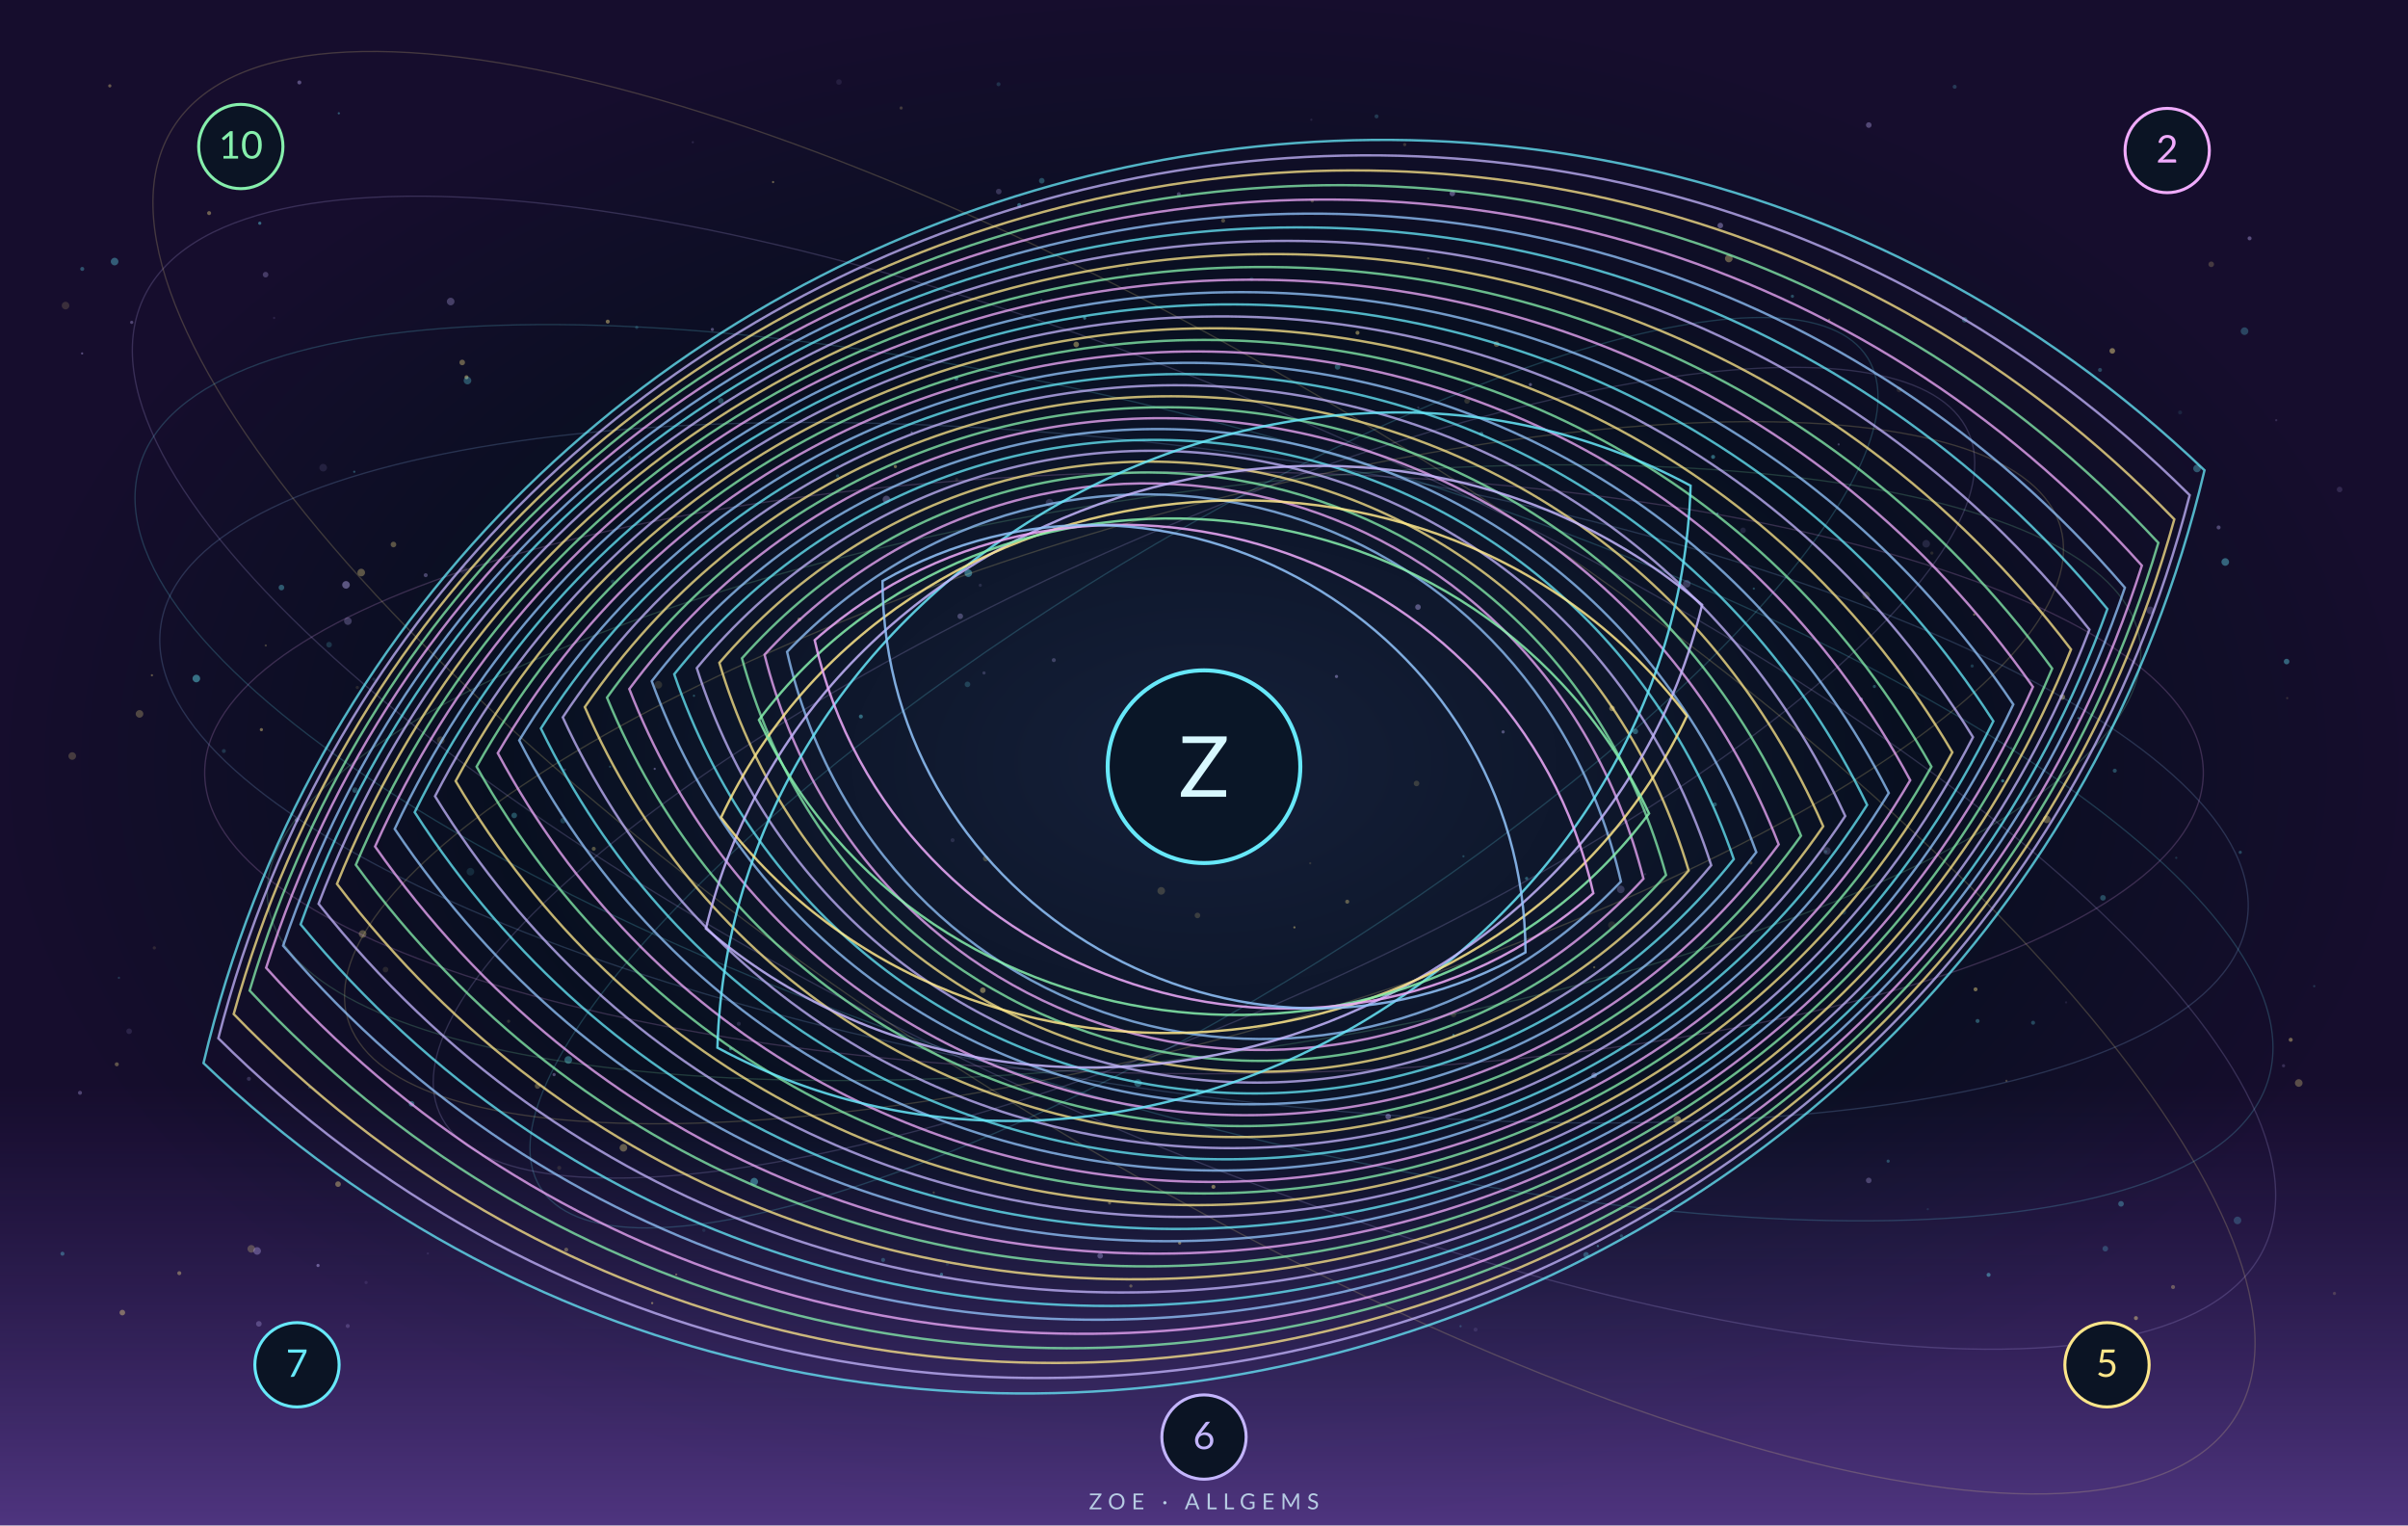
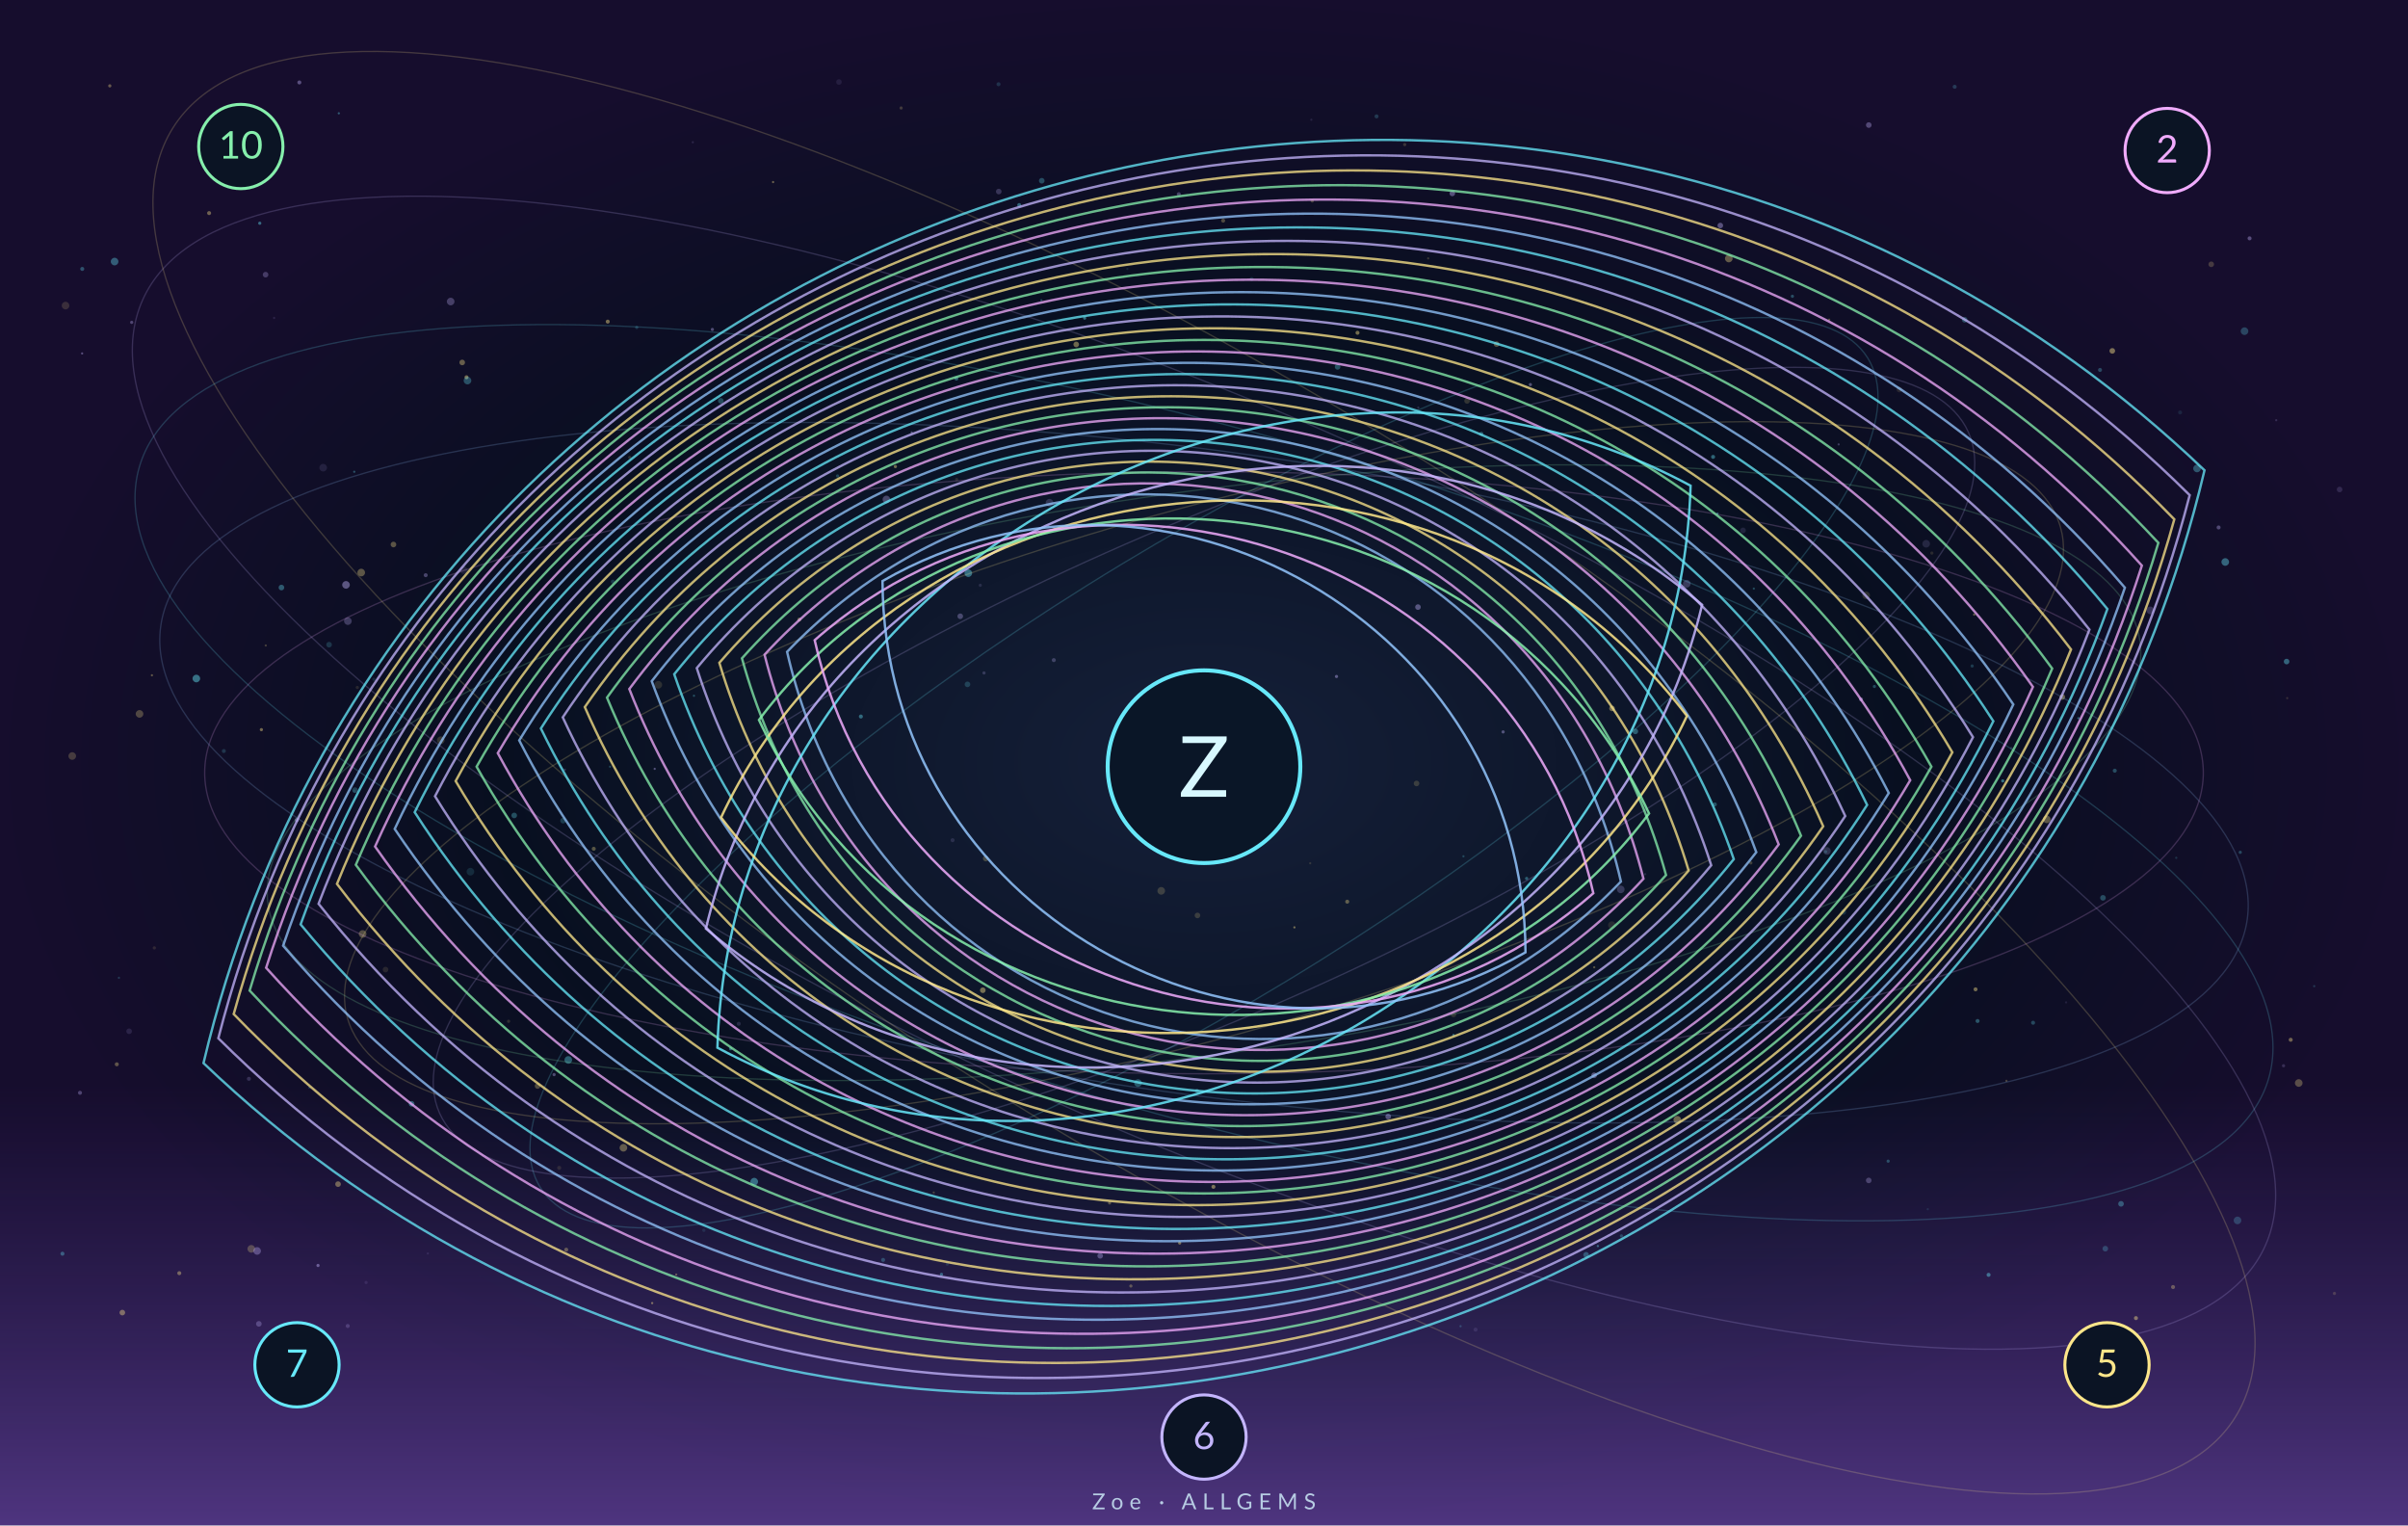
- <svg xmlns="http://www.w3.org/2000/svg" width="1200" height="760" viewBox="0 0 1200 760" role="img" aria-label="ZOE allgems orbital eye emblem">
+ <svg xmlns="http://www.w3.org/2000/svg" width="1200" height="760" viewBox="0 0 1200 760" role="img" aria-label="Zoe allgems orbital eye emblem">
  <defs>
    <radialGradient id="night">
      <stop stop-color="#152039" />
      <stop offset=".58" stop-color="#080f20" />
      <stop offset="1" stop-color="#160d2d" />
    </radialGradient>
    <linearGradient id="floor" x1="0" y1="0" x2="0" y2="1">
      <stop stop-color="#6948b8" stop-opacity="0" />
      <stop offset="1" stop-color="#9365e3" stop-opacity=".45" />
    </linearGradient>
  </defs>
  <rect width="1200" height="760" fill="url(#night)" />
  <rect y="540" width="1200" height="220" fill="url(#floor)" />
  <circle cx="1071.60" cy="304.12" r="1.9" fill="#c4b5fd" opacity="0.217" />
  <circle cx="711.72" cy="128.73" r="0.55" fill="#fde68a" opacity="0.183" />
  <circle cx="788.47" cy="627.58" r="0.55" fill="#67e8f9" opacity="0.137" />
  <circle cx="132.44" cy="321.60" r="0.55" fill="#fde68a" opacity="0.228" />
  <circle cx="563.56" cy="640.75" r="0.8" fill="#fde68a" opacity="0.290" />
  <circle cx="163.99" cy="321.21" r="1.4" fill="#67e8f9" opacity="0.178" />
  <circle cx="1056.99" cy="599.80" r="1.4" fill="#67e8f9" opacity="0.322" />
  <circle cx="790.42" cy="625.20" r="1.4" fill="#67e8f9" opacity="0.297" />
  <circle cx="168.85" cy="56.45" r="0.55" fill="#67e8f9" opacity="0.349" />
  <circle cx="234.43" cy="434.31" r="1.9" fill="#67e8f9" opacity="0.130" />
  <circle cx="729.29" cy="426.65" r="0.55" fill="#67e8f9" opacity="0.232" />
  <circle cx="552.94" cy="599.35" r="0.8" fill="#fde68a" opacity="0.305" />
  <circle cx="931.28" cy="62.31" r="1.4" fill="#c4b5fd" opacity="0.351" />
  <circle cx="57.11" cy="130.32" r="1.9" fill="#67e8f9" opacity="0.362" />
  <circle cx="1019.98" cy="408.24" r="1.9" fill="#fde68a" opacity="0.338" />
  <circle cx="523.01" cy="250.49" r="1.9" fill="#c4b5fd" opacity="0.199" />
  <circle cx="476.61" cy="188.64" r="1.0" fill="#67e8f9" opacity="0.337" />
  <circle cx="760.78" cy="437.67" r="0.8" fill="#67e8f9" opacity="0.337" />
  <circle cx="449.06" cy="53.81" r="0.8" fill="#fde68a" opacity="0.206" />
  <circle cx="328.07" cy="341.20" r="1.9" fill="#fde68a" opacity="0.143" />
  <circle cx="398.32" cy="308.72" r="1.0" fill="#fde68a" opacity="0.354" />
  <circle cx="111.54" cy="374.20" r="1.0" fill="#67e8f9" opacity="0.183" />
  <circle cx="136.60" cy="158.41" r="0.55" fill="#c4b5fd" opacity="0.135" />
  <circle cx="336.99" cy="635.04" r="0.55" fill="#fde68a" opacity="0.322" />
  <circle cx="959.89" cy="270.93" r="1.9" fill="#c4b5fd" opacity="0.147" />
  <circle cx="40.99" cy="133.99" r="1.0" fill="#67e8f9" opacity="0.312" />
  <circle cx="671.38" cy="449.26" r="1.0" fill="#fde68a" opacity="0.340" />
  <circle cx="653.95" cy="100.12" r="0.8" fill="#fde68a" opacity="0.249" />
  <circle cx="1082.91" cy="641.26" r="1.0" fill="#fde68a" opacity="0.313" />
  <circle cx="168.46" cy="589.98" r="1.4" fill="#fde68a" opacity="0.389" />
  <circle cx="54.72" cy="42.78" r="0.8" fill="#fde68a" opacity="0.349" />
  <circle cx="125.22" cy="622.23" r="1.9" fill="#fde68a" opacity="0.252" />
  <circle cx="230.34" cy="180.59" r="1.4" fill="#fde68a" opacity="0.365" />
  <circle cx="276.13" cy="535.42" r="0.8" fill="#c4b5fd" opacity="0.353" />
  <circle cx="911.55" cy="159.29" r="0.55" fill="#fde68a" opacity="0.298" />
  <circle cx="60.97" cy="653.99" r="1.4" fill="#fde68a" opacity="0.402" />
  <circle cx="196.08" cy="271.30" r="1.4" fill="#fde68a" opacity="0.327" />
  <circle cx="182.43" cy="639.01" r="0.8" fill="#c4b5fd" opacity="0.106" />
  <circle cx="927.42" cy="348.45" r="1.0" fill="#c4b5fd" opacity="0.407" />
  <circle cx="507.91" cy="102.18" r="1.0" fill="#67e8f9" opacity="0.388" />
  <circle cx="596.53" cy="543.46" r="1.0" fill="#67e8f9" opacity="0.276" />
  <circle cx="519.15" cy="90.05" r="1.4" fill="#67e8f9" opacity="0.288" />
  <circle cx="983.80" cy="306.22" r="0.55" fill="#fde68a" opacity="0.377" />
  <circle cx="525.15" cy="328.90" r="1.0" fill="#c4b5fd" opacity="0.263" />
  <circle cx="310.68" cy="571.88" r="1.9" fill="#fde68a" opacity="0.349" />
  <circle cx="364.10" cy="522.52" r="0.8" fill="#67e8f9" opacity="0.376" />
  <circle cx="985.50" cy="508.70" r="1.0" fill="#67e8f9" opacity="0.321" />
  <circle cx="666.03" cy="337.06" r="0.8" fill="#c4b5fd" opacity="0.418" />
  <circle cx="472.06" cy="629.82" r="0.8" fill="#67e8f9" opacity="0.117" />
  <circle cx="1163.33" cy="644.44" r="0.8" fill="#fde68a" opacity="0.170" />
  <circle cx="31.12" cy="624.65" r="1.0" fill="#67e8f9" opacity="0.326" />
  <circle cx="931.26" cy="588.14" r="1.4" fill="#c4b5fd" opacity="0.296" />
  <circle cx="518.94" cy="149.61" r="0.55" fill="#67e8f9" opacity="0.262" />
  <circle cx="536.33" cy="171.61" r="1.4" fill="#fde68a" opacity="0.411" />
  <circle cx="1086.43" cy="205.51" r="1.0" fill="#67e8f9" opacity="0.104" />
  <circle cx="1052.64" cy="174.82" r="1.4" fill="#fde68a" opacity="0.450" />
  <circle cx="305.40" cy="289.81" r="1.0" fill="#67e8f9" opacity="0.180" />
  <circle cx="345.83" cy="346.66" r="0.55" fill="#67e8f9" opacity="0.291" />
  <circle cx="295.89" cy="422.91" r="1.0" fill="#fde68a" opacity="0.326" />
  <circle cx="727.86" cy="660.78" r="0.55" fill="#67e8f9" opacity="0.216" />
  <circle cx="482.55" cy="285.57" r="1.9" fill="#67e8f9" opacity="0.415" />
  <circle cx="814.97" cy="364.40" r="1.4" fill="#67e8f9" opacity="0.339" />
  <circle cx="441.74" cy="248.86" r="1.9" fill="#c4b5fd" opacity="0.332" />
  <circle cx="497.60" cy="41.96" r="1.0" fill="#67e8f9" opacity="0.166" />
  <circle cx="313.79" cy="227.90" r="0.8" fill="#fde68a" opacity="0.153" />
  <circle cx="872.52" cy="429.94" r="0.8" fill="#fde68a" opacity="0.221" />
  <circle cx="282.17" cy="622.65" r="1.0" fill="#fde68a" opacity="0.318" />
  <circle cx="129.45" cy="111.22" r="0.8" fill="#67e8f9" opacity="0.413" />
  <circle cx="808.03" cy="615.78" r="0.8" fill="#67e8f9" opacity="0.228" />
  <circle cx="1027.74" cy="347.28" r="1.4" fill="#fde68a" opacity="0.376" />
  <circle cx="232.47" cy="187.97" r="1.0" fill="#fde68a" opacity="0.437" />
  <circle cx="893.22" cy="147.62" r="0.8" fill="#67e8f9" opacity="0.290" />
  <circle cx="578.69" cy="443.86" r="1.9" fill="#fde68a" opacity="0.189" />
  <circle cx="629.35" cy="384.23" r="1.0" fill="#67e8f9" opacity="0.283" />
  <circle cx="700.02" cy="72.05" r="0.8" fill="#fde68a" opacity="0.179" />
  <circle cx="1064.43" cy="656.74" r="1.0" fill="#fde68a" opacity="0.431" />
  <circle cx="962.71" cy="275.57" r="0.8" fill="#fde68a" opacity="0.127" />
  <circle cx="857.30" cy="112.37" r="1.4" fill="#c4b5fd" opacity="0.399" />
  <circle cx="89.35" cy="634.35" r="1.0" fill="#fde68a" opacity="0.375" />
  <circle cx="653.49" cy="59.66" r="0.55" fill="#c4b5fd" opacity="0.122" />
  <circle cx="691.78" cy="556.32" r="1.4" fill="#c4b5fd" opacity="0.401" />
  <circle cx="417.38" cy="237.13" r="0.8" fill="#67e8f9" opacity="0.239" />
  <circle cx="946.54" cy="194.08" r="1.4" fill="#fde68a" opacity="0.115" />
  <circle cx="840.58" cy="290.86" r="1.9" fill="#c4b5fd" opacity="0.256" />
  <circle cx="735.33" cy="662.49" r="1.0" fill="#c4b5fd" opacity="0.124" />
  <circle cx="745.80" cy="171.45" r="1.4" fill="#fde68a" opacity="0.311" />
  <circle cx="724.33" cy="505.44" r="1.4" fill="#fde68a" opacity="0.148" />
  <circle cx="724.30" cy="515.69" r="0.55" fill="#67e8f9" opacity="0.429" />
  <circle cx="64.35" cy="513.82" r="1.4" fill="#c4b5fd" opacity="0.134" />
  <circle cx="232.97" cy="189.62" r="1.9" fill="#67e8f9" opacity="0.304" />
  <circle cx="36.00" cy="376.68" r="1.9" fill="#fde68a" opacity="0.212" />
  <circle cx="180.71" cy="465.34" r="1.9" fill="#fde68a" opacity="0.294" />
  <circle cx="604.69" cy="591.31" r="1.0" fill="#fde68a" opacity="0.448" />
  <circle cx="918.62" cy="454.39" r="1.4" fill="#67e8f9" opacity="0.146" />
  <circle cx="706.63" cy="302.48" r="1.4" fill="#c4b5fd" opacity="0.400" />
  <circle cx="556.25" cy="398.97" r="1.9" fill="#67e8f9" opacity="0.341" />
  <circle cx="610.04" cy="396.95" r="0.55" fill="#c4b5fd" opacity="0.114" />
  <circle cx="149.18" cy="41.08" r="1.0" fill="#c4b5fd" opacity="0.388" />
  <circle cx="1118.53" cy="165.00" r="1.9" fill="#67e8f9" opacity="0.256" />
  <circle cx="116.96" cy="87.06" r="0.8" fill="#c4b5fd" opacity="0.158" />
  <circle cx="853.70" cy="227.64" r="1.0" fill="#67e8f9" opacity="0.395" />
  <circle cx="835.87" cy="557.92" r="1.9" fill="#fde68a" opacity="0.401" />
  <circle cx="984.49" cy="492.93" r="1.0" fill="#fde68a" opacity="0.426" />
  <circle cx="794.41" cy="535.75" r="1.4" fill="#c4b5fd" opacity="0.418" />
  <circle cx="129.00" cy="659.60" r="1.4" fill="#c4b5fd" opacity="0.287" />
  <circle cx="1139.50" cy="329.62" r="1.4" fill="#67e8f9" opacity="0.389" />
  <circle cx="440.09" cy="627.74" r="1.0" fill="#67e8f9" opacity="0.252" />
  <circle cx="705.92" cy="390.35" r="1.4" fill="#fde68a" opacity="0.178" />
  <circle cx="929.98" cy="296.64" r="1.9" fill="#fde68a" opacity="0.151" />
  <circle cx="65.62" cy="160.61" r="0.8" fill="#c4b5fd" opacity="0.334" />
  <circle cx="446.20" cy="232.47" r="0.8" fill="#fde68a" opacity="0.420" />
  <circle cx="1137.97" cy="531.01" r="0.8" fill="#c4b5fd" opacity="0.192" />
  <circle cx="489.77" cy="493.38" r="1.4" fill="#fde68a" opacity="0.434" />
  <circle cx="497.72" cy="95.44" r="1.4" fill="#c4b5fd" opacity="0.233" />
  <circle cx="1141.55" cy="518.06" r="1.0" fill="#fde68a" opacity="0.392" />
  <circle cx="418.09" cy="40.86" r="1.4" fill="#c4b5fd" opacity="0.100" />
  <circle cx="587.87" cy="619.31" r="0.8" fill="#fde68a" opacity="0.421" />
  <circle cx="1101.94" cy="131.69" r="1.4" fill="#fde68a" opacity="0.209" />
  <circle cx="278.67" cy="581.87" r="1.0" fill="#fde68a" opacity="0.111" />
  <circle cx="1165.91" cy="243.89" r="1.4" fill="#c4b5fd" opacity="0.164" />
  <circle cx="1053.87" cy="383.99" r="1.0" fill="#67e8f9" opacity="0.286" />
  <circle cx="1145.55" cy="539.60" r="1.9" fill="#fde68a" opacity="0.297" />
  <circle cx="317.31" cy="163.16" r="0.8" fill="#67e8f9" opacity="0.198" />
  <circle cx="676.50" cy="165.81" r="1.0" fill="#fde68a" opacity="0.433" />
  <circle cx="868.62" cy="264.26" r="1.4" fill="#c4b5fd" opacity="0.132" />
  <circle cx="281.46" cy="383.48" r="0.55" fill="#c4b5fd" opacity="0.222" />
  <circle cx="854.57" cy="400.80" r="1.0" fill="#67e8f9" opacity="0.299" />
  <circle cx="587.44" cy="96.76" r="1.0" fill="#c4b5fd" opacity="0.312" />
  <circle cx="186.33" cy="338.46" r="0.8" fill="#67e8f9" opacity="0.117" />
  <circle cx="561.81" cy="133.98" r="0.55" fill="#67e8f9" opacity="0.101" />
  <circle cx="104.21" cy="106.17" r="1.0" fill="#fde68a" opacity="0.387" />
  <circle cx="706.79" cy="203.08" r="0.55" fill="#c4b5fd" opacity="0.176" />
  <circle cx="178.06" cy="342.52" r="0.8" fill="#fde68a" opacity="0.119" />
  <circle cx="934.09" cy="342.03" r="0.8" fill="#67e8f9" opacity="0.277" />
  <circle cx="32.66" cy="152.26" r="1.9" fill="#fde68a" opacity="0.155" />
  <circle cx="990.99" cy="635.18" r="1.0" fill="#67e8f9" opacity="0.411" />
  <circle cx="652.92" cy="430.11" r="0.55" fill="#fde68a" opacity="0.145" />
  <circle cx="283.20" cy="528.11" r="1.9" fill="#67e8f9" opacity="0.352" />
  <circle cx="1046.52" cy="184.32" r="1.0" fill="#67e8f9" opacity="0.271" />
  <circle cx="154.16" cy="541.91" r="0.55" fill="#67e8f9" opacity="0.175" />
  <circle cx="176.91" cy="393.68" r="1.4" fill="#67e8f9" opacity="0.225" />
  <circle cx="476.77" cy="238.85" r="0.8" fill="#fde68a" opacity="0.110" />
  <circle cx="345.26" cy="70.87" r="0.55" fill="#c4b5fd" opacity="0.144" />
  <circle cx="910.43" cy="423.96" r="1.9" fill="#c4b5fd" opacity="0.198" />
  <circle cx="253.45" cy="508.85" r="0.8" fill="#fde68a" opacity="0.150" />
  <circle cx="762.65" cy="191.62" r="0.8" fill="#c4b5fd" opacity="0.386" />
  <circle cx="1013.16" cy="509.57" r="1.0" fill="#67e8f9" opacity="0.264" />
  <circle cx="1108.93" cy="280.01" r="1.9" fill="#67e8f9" opacity="0.395" />
  <circle cx="1029.61" cy="499.43" r="0.55" fill="#c4b5fd" opacity="0.113" />
  <circle cx="304.00" cy="382.00" r="0.55" fill="#67e8f9" opacity="0.234" />
  <circle cx="803.34" cy="352.96" r="1.4" fill="#fde68a" opacity="0.407" />
  <circle cx="1035.76" cy="357.83" r="0.55" fill="#67e8f9" opacity="0.375" />
  <circle cx="874.00" cy="293.27" r="0.55" fill="#67e8f9" opacity="0.267" />
  <circle cx="979.07" cy="159.33" r="1.4" fill="#67e8f9" opacity="0.283" />
  <circle cx="548.27" cy="625.70" r="1.4" fill="#c4b5fd" opacity="0.351" />
  <circle cx="429.01" cy="357.00" r="1.0" fill="#67e8f9" opacity="0.398" />
  <circle cx="749.06" cy="364.67" r="0.8" fill="#c4b5fd" opacity="0.377" />
  <circle cx="326.26" cy="383.07" r="0.55" fill="#c4b5fd" opacity="0.390" />
  <circle cx="75.71" cy="336.45" r="0.55" fill="#fde68a" opacity="0.332" />
  <circle cx="173.29" cy="660.66" r="1.0" fill="#c4b5fd" opacity="0.213" />
  <circle cx="808.23" cy="591.86" r="0.55" fill="#c4b5fd" opacity="0.177" />
  <circle cx="1115.03" cy="608.06" r="1.9" fill="#67e8f9" opacity="0.220" />
  <circle cx="350.76" cy="613.00" r="0.8" fill="#67e8f9" opacity="0.110" />
  <circle cx="974.09" cy="43.24" r="1.0" fill="#67e8f9" opacity="0.206" />
  <circle cx="666.57" cy="182.79" r="1.4" fill="#67e8f9" opacity="0.301" />
  <circle cx="132.35" cy="136.85" r="1.4" fill="#c4b5fd" opacity="0.274" />
  <circle cx="465.32" cy="594.18" r="0.55" fill="#fde68a" opacity="0.212" />
  <circle cx="130.26" cy="363.55" r="0.8" fill="#fde68a" opacity="0.416" />
  <circle cx="999.88" cy="538.51" r="0.55" fill="#fde68a" opacity="0.231" />
  <circle cx="800.63" cy="231.13" r="0.8" fill="#67e8f9" opacity="0.118" />
  <circle cx="960.69" cy="602.48" r="0.55" fill="#67e8f9" opacity="0.115" />
  <circle cx="124.03" cy="537.51" r="1.0" fill="#c4b5fd" opacity="0.205" />
  <circle cx="807.69" cy="443.13" r="1.9" fill="#c4b5fd" opacity="0.232" />
  <circle cx="1134.33" cy="209.36" r="0.55" fill="#c4b5fd" opacity="0.180" />
  <circle cx="738.24" cy="216.14" r="1.0" fill="#67e8f9" opacity="0.330" />
  <circle cx="567.11" cy="539.63" r="1.9" fill="#67e8f9" opacity="0.322" />
  <circle cx="58.20" cy="530.28" r="1.0" fill="#fde68a" opacity="0.325" />
  <circle cx="40.93" cy="176.10" r="0.55" fill="#c4b5fd" opacity="0.377" />
  <circle cx="1084.50" cy="427.40" r="0.55" fill="#67e8f9" opacity="0.168" />
  <circle cx="478.53" cy="307.05" r="1.4" fill="#c4b5fd" opacity="0.320" />
  <circle cx="161.06" cy="233.02" r="1.9" fill="#c4b5fd" opacity="0.117" />
  <circle cx="359.21" cy="199.70" r="1.4" fill="#67e8f9" opacity="0.273" />
  <circle cx="803.26" cy="460.93" r="1.9" fill="#fde68a" opacity="0.112" />
  <circle cx="375.86" cy="588.75" r="1.9" fill="#67e8f9" opacity="0.418" />
  <circle cx="385.26" cy="90.71" r="0.55" fill="#fde68a" opacity="0.383" />
  <circle cx="267.90" cy="541.09" r="1.4" fill="#fde68a" opacity="0.280" />
  <circle cx="940.94" cy="578.54" r="0.8" fill="#67e8f9" opacity="0.277" />
  <circle cx="256.25" cy="406.29" r="1.4" fill="#67e8f9" opacity="0.293" />
  <circle cx="115.75" cy="87.82" r="1.9" fill="#c4b5fd" opacity="0.158" />
  <circle cx="205.12" cy="549.98" r="1.4" fill="#67e8f9" opacity="0.380" />
  <circle cx="861.53" cy="128.80" r="1.9" fill="#fde68a" opacity="0.356" />
  <circle cx="39.86" cy="544.48" r="1.0" fill="#c4b5fd" opacity="0.319" />
  <circle cx="158.48" cy="630.51" r="0.8" fill="#c4b5fd" opacity="0.436" />
  <circle cx="916.27" cy="221.42" r="0.55" fill="#c4b5fd" opacity="0.265" />
  <circle cx="794.46" cy="481.94" r="0.55" fill="#fde68a" opacity="0.312" />
  <circle cx="1047.99" cy="447.34" r="1.4" fill="#67e8f9" opacity="0.280" />
  <circle cx="59.26" cy="487.18" r="0.55" fill="#67e8f9" opacity="0.194" />
  <circle cx="685.99" cy="57.98" r="1.0" fill="#67e8f9" opacity="0.203" />
  <circle cx="645.06" cy="462.05" r="0.55" fill="#fde68a" opacity="0.424" />
  <circle cx="172.43" cy="291.41" r="1.9" fill="#c4b5fd" opacity="0.424" />
  <circle cx="469.18" cy="634.96" r="0.8" fill="#67e8f9" opacity="0.381" />
  <circle cx="173.36" cy="309.46" r="1.9" fill="#c4b5fd" opacity="0.272" />
  <circle cx="355.00" cy="164.15" r="0.8" fill="#c4b5fd" opacity="0.370" />
  <circle cx="488.51" cy="291.61" r="0.8" fill="#c4b5fd" opacity="0.141" />
  <circle cx="723.74" cy="96.36" r="1.4" fill="#c4b5fd" opacity="0.395" />
  <circle cx="192.13" cy="483.10" r="1.4" fill="#fde68a" opacity="0.121" />
  <circle cx="1105.62" cy="262.80" r="1.0" fill="#c4b5fd" opacity="0.351" />
  <circle cx="982.80" cy="331.83" r="0.8" fill="#67e8f9" opacity="0.206" />
  <circle cx="1153.26" cy="491.35" r="0.55" fill="#67e8f9" opacity="0.189" />
  <circle cx="368.15" cy="510.09" r="1.0" fill="#c4b5fd" opacity="0.160" />
  <circle cx="213.21" cy="624.55" r="0.55" fill="#c4b5fd" opacity="0.115" />
  <circle cx="1002.34" cy="372.68" r="0.55" fill="#c4b5fd" opacity="0.158" />
  <circle cx="280.60" cy="408.89" r="1.4" fill="#67e8f9" opacity="0.206" />
  <circle cx="1094.87" cy="233.41" r="1.9" fill="#67e8f9" opacity="0.327" />
  <circle cx="224.58" cy="150.24" r="1.9" fill="#c4b5fd" opacity="0.293" />
  <circle cx="490.37" cy="335.30" r="0.8" fill="#c4b5fd" opacity="0.209" />
  <circle cx="609.55" cy="109.94" r="1.0" fill="#fde68a" opacity="0.276" />
  <circle cx="596.74" cy="456.11" r="1.4" fill="#fde68a" opacity="0.179" />
  <circle cx="69.53" cy="355.69" r="1.9" fill="#fde68a" opacity="0.267" />
  <circle cx="454.34" cy="215.47" r="0.55" fill="#c4b5fd" opacity="0.358" />
  <circle cx="731.10" cy="199.75" r="1.4" fill="#fde68a" opacity="0.166" />
  <circle cx="147.83" cy="408.64" r="1.0" fill="#c4b5fd" opacity="0.381" />
  <circle cx="180.01" cy="285.27" r="1.9" fill="#fde68a" opacity="0.334" />
  <circle cx="97.84" cy="338.07" r="1.9" fill="#67e8f9" opacity="0.449" />
  <circle cx="474.71" cy="418.63" r="1.0" fill="#c4b5fd" opacity="0.146" />
  <circle cx="1121.05" cy="118.75" r="1.0" fill="#c4b5fd" opacity="0.378" />
  <circle cx="176.54" cy="235.05" r="0.55" fill="#67e8f9" opacity="0.308" />
  <circle cx="819.83" cy="435.54" r="0.55" fill="#c4b5fd" opacity="0.149" />
  <circle cx="76.91" cy="472.28" r="0.8" fill="#fde68a" opacity="0.125" />
  <circle cx="482.13" cy="340.97" r="1.4" fill="#67e8f9" opacity="0.201" />
  <circle cx="212.14" cy="286.58" r="1.0" fill="#c4b5fd" opacity="0.327" />
  <circle cx="231.01" cy="284.10" r="1.9" fill="#c4b5fd" opacity="0.109" />
  <circle cx="176.57" cy="394.19" r="0.8" fill="#67e8f9" opacity="0.107" />
  <circle cx="796.27" cy="620.84" r="0.55" fill="#67e8f9" opacity="0.382" />
  <circle cx="855.91" cy="255.88" r="0.55" fill="#67e8f9" opacity="0.365" />
  <circle cx="613.18" cy="349.95" r="0.8" fill="#67e8f9" opacity="0.365" />
  <circle cx="909.78" cy="424.36" r="0.8" fill="#67e8f9" opacity="0.187" />
  <circle cx="998.04" cy="389.08" r="0.8" fill="#67e8f9" opacity="0.437" />
  <circle cx="219.66" cy="368.81" r="1.9" fill="#fde68a" opacity="0.178" />
  <circle cx="491.24" cy="427.76" r="1.4" fill="#fde68a" opacity="0.238" />
  <circle cx="1139.80" cy="347.84" r="0.55" fill="#fde68a" opacity="0.151" />
  <circle cx="623.76" cy="139.04" r="1.0" fill="#67e8f9" opacity="0.137" />
  <circle cx="1049.16" cy="622.14" r="1.4" fill="#67e8f9" opacity="0.233" />
  <circle cx="140.25" cy="292.74" r="1.4" fill="#67e8f9" opacity="0.344" />
  <circle cx="128.14" cy="623.27" r="1.9" fill="#c4b5fd" opacity="0.340" />
  <circle cx="302.86" cy="160.25" r="1.0" fill="#fde68a" opacity="0.437" />
  <circle cx="325.01" cy="649.26" r="0.55" fill="#fde68a" opacity="0.430" />
  <circle cx="540.53" cy="158.48" r="0.8" fill="#67e8f9" opacity="0.418" />
  <circle cx="1116.41" cy="424.66" r="0.8" fill="#67e8f9" opacity="0.263" />
  <circle cx="617.68" cy="338.42" r="1.0" fill="#c4b5fd" opacity="0.403" />
  <ellipse cx="600" cy="385" rx="390" ry="110" transform="rotate(-32 600 385)" fill="none" stroke="#67e8f9" stroke-width=".65" opacity=".2" />
  <ellipse cx="600" cy="385" rx="417" ry="120" transform="rotate(-24 600 385)" fill="none" stroke="#c4b5fd" stroke-width=".65" opacity=".2" />
  <ellipse cx="600" cy="385" rx="444" ry="130" transform="rotate(-16 600 385)" fill="none" stroke="#fde68a" stroke-width=".65" opacity=".2" />
  <ellipse cx="600" cy="385" rx="471" ry="140" transform="rotate(-8 600 385)" fill="none" stroke="#86efac" stroke-width=".65" opacity=".2" />
  <ellipse cx="600" cy="385" rx="498" ry="150" transform="rotate(0 600 385)" fill="none" stroke="#f0abfc" stroke-width=".65" opacity=".2" />
  <ellipse cx="600" cy="385" rx="525" ry="160" transform="rotate(8 600 385)" fill="none" stroke="#93c5fd" stroke-width=".65" opacity=".2" />
  <ellipse cx="600" cy="385" rx="552" ry="170" transform="rotate(16 600 385)" fill="none" stroke="#67e8f9" stroke-width=".65" opacity=".2" />
  <ellipse cx="600" cy="385" rx="579" ry="180" transform="rotate(24 600 385)" fill="none" stroke="#c4b5fd" stroke-width=".65" opacity=".2" />
  <ellipse cx="600" cy="385" rx="606" ry="190" transform="rotate(32 600 385)" fill="none" stroke="#fde68a" stroke-width=".65" opacity=".2" />
  <path d="M-520.0 0 C-291.2 -399.0 291.2 -399.0 520.0 0 C291.2 399.0 -291.2 399.0 -520.0 0 Z" transform="translate(600 382) rotate(-16.5)" fill="none" stroke="#67e8f9" stroke-width="1.2" opacity="0.76" />
  <path d="M-509.5 0 C-285.32 -391.3 285.32 -391.3 509.5 0 C285.32 391.3 -285.32 391.3 -509.5 0 Z" transform="translate(600 382) rotate(-15.4)" fill="none" stroke="#c4b5fd" stroke-width="1.2" opacity="0.76" />
  <path d="M-499.0 0 C-279.44 -383.6 279.44 -383.6 499.0 0 C279.44 383.6 -279.44 383.6 -499.0 0 Z" transform="translate(600 382) rotate(-14.3)" fill="none" stroke="#fde68a" stroke-width="1.2" opacity="0.76" />
  <path d="M-488.5 0 C-273.56 -375.9 273.56 -375.9 488.5 0 C273.56 375.9 -273.56 375.9 -488.5 0 Z" transform="translate(600 382) rotate(-13.2)" fill="none" stroke="#86efac" stroke-width="1.2" opacity="0.76" />
  <path d="M-478.0 0 C-267.68 -368.2 267.68 -368.2 478.0 0 C267.68 368.2 -267.68 368.2 -478.0 0 Z" transform="translate(600 382) rotate(-12.1)" fill="none" stroke="#f0abfc" stroke-width="1.2" opacity="0.76" />
  <path d="M-467.5 0 C-261.8 -360.5 261.8 -360.5 467.5 0 C261.8 360.5 -261.8 360.5 -467.5 0 Z" transform="translate(600 382) rotate(-11.0)" fill="none" stroke="#93c5fd" stroke-width="1.2" opacity="0.76" />
  <path d="M-457.0 0 C-255.92 -352.8 255.92 -352.8 457.0 0 C255.92 352.8 -255.92 352.8 -457.0 0 Z" transform="translate(600 382) rotate(-9.9)" fill="none" stroke="#67e8f9" stroke-width="1.2" opacity="0.76" />
  <path d="M-446.5 0 C-250.04 -345.1 250.04 -345.1 446.5 0 C250.04 345.1 -250.04 345.1 -446.5 0 Z" transform="translate(600 382) rotate(-8.8)" fill="none" stroke="#c4b5fd" stroke-width="1.2" opacity="0.76" />
  <path d="M-436.0 0 C-244.16 -337.4 244.16 -337.4 436.0 0 C244.16 337.4 -244.16 337.4 -436.0 0 Z" transform="translate(600 382) rotate(-7.7)" fill="none" stroke="#fde68a" stroke-width="1.2" opacity="0.76" />
  <path d="M-425.5 0 C-238.28 -329.7 238.28 -329.7 425.5 0 C238.28 329.7 -238.28 329.7 -425.5 0 Z" transform="translate(600 382) rotate(-6.6)" fill="none" stroke="#86efac" stroke-width="1.2" opacity="0.76" />
  <path d="M-415.0 0 C-232.4 -322.0 232.4 -322.0 415.0 0 C232.4 322.0 -232.4 322.0 -415.0 0 Z" transform="translate(600 382) rotate(-5.5)" fill="none" stroke="#f0abfc" stroke-width="1.2" opacity="0.76" />
  <path d="M-404.5 0 C-226.52 -314.3 226.52 -314.3 404.5 0 C226.52 314.3 -226.52 314.3 -404.5 0 Z" transform="translate(600 382) rotate(-4.4)" fill="none" stroke="#93c5fd" stroke-width="1.2" opacity="0.76" />
  <path d="M-394.0 0 C-220.64 -306.6 220.64 -306.6 394.0 0 C220.64 306.6 -220.64 306.6 -394.0 0 Z" transform="translate(600 382) rotate(-3.3)" fill="none" stroke="#67e8f9" stroke-width="1.2" opacity="0.76" />
  <path d="M-383.5 0 C-214.76 -298.9 214.76 -298.9 383.5 0 C214.76 298.9 -214.76 298.9 -383.5 0 Z" transform="translate(600 382) rotate(-2.2)" fill="none" stroke="#c4b5fd" stroke-width="1.2" opacity="0.76" />
  <path d="M-373.0 0 C-208.88 -291.2 208.88 -291.2 373.0 0 C208.88 291.2 -208.88 291.2 -373.0 0 Z" transform="translate(600 382) rotate(-1.1)" fill="none" stroke="#fde68a" stroke-width="1.2" opacity="0.76" />
  <path d="M-362.5 0 C-203 -283.5 203 -283.5 362.5 0 C203 283.5 -203 283.5 -362.5 0 Z" transform="translate(600 382) rotate(0.0)" fill="none" stroke="#86efac" stroke-width="1.2" opacity="0.76" />
  <path d="M-352.0 0 C-197.12 -275.8 197.12 -275.8 352.0 0 C197.12 275.8 -197.12 275.8 -352.0 0 Z" transform="translate(600 382) rotate(1.1)" fill="none" stroke="#f0abfc" stroke-width="1.2" opacity="0.76" />
  <path d="M-341.5 0 C-191.24 -268.1 191.24 -268.1 341.5 0 C191.24 268.1 -191.24 268.1 -341.5 0 Z" transform="translate(600 382) rotate(2.2)" fill="none" stroke="#93c5fd" stroke-width="1.2" opacity="0.76" />
  <path d="M-331.0 0 C-185.36 -260.4 185.36 -260.4 331.0 0 C185.36 260.4 -185.36 260.4 -331.0 0 Z" transform="translate(600 382) rotate(3.3)" fill="none" stroke="#67e8f9" stroke-width="1.2" opacity="0.76" />
  <path d="M-320.5 0 C-179.48 -252.7 179.48 -252.7 320.5 0 C179.48 252.7 -179.48 252.7 -320.5 0 Z" transform="translate(600 382) rotate(4.4)" fill="none" stroke="#c4b5fd" stroke-width="1.2" opacity="0.76" />
  <path d="M-310.0 0 C-173.6 -245 173.6 -245 310.0 0 C173.6 245 -173.6 245 -310.0 0 Z" transform="translate(600 382) rotate(5.5)" fill="none" stroke="#fde68a" stroke-width="1.2" opacity="0.76" />
  <path d="M-299.5 0 C-167.72 -237.3 167.72 -237.3 299.5 0 C167.72 237.3 -167.72 237.3 -299.5 0 Z" transform="translate(600 382) rotate(6.6)" fill="none" stroke="#86efac" stroke-width="1.2" opacity="0.76" />
  <path d="M-289.0 0 C-161.84 -229.6 161.84 -229.6 289.0 0 C161.84 229.6 -161.84 229.6 -289.0 0 Z" transform="translate(600 382) rotate(7.7)" fill="none" stroke="#f0abfc" stroke-width="1.2" opacity="0.76" />
  <path d="M-278.5 0 C-155.96 -221.9 155.96 -221.9 278.5 0 C155.96 221.9 -155.96 221.9 -278.5 0 Z" transform="translate(600 382) rotate(8.8)" fill="none" stroke="#93c5fd" stroke-width="1.2" opacity="0.76" />
  <path d="M-268.0 0 C-150.08 -214.2 150.08 -214.2 268.0 0 C150.08 214.2 -150.08 214.2 -268.0 0 Z" transform="translate(600 382) rotate(9.9)" fill="none" stroke="#67e8f9" stroke-width="1.2" opacity="0.76" />
  <path d="M-257.5 0 C-144.2 -206.5 144.2 -206.5 257.5 0 C144.2 206.5 -144.2 206.5 -257.5 0 Z" transform="translate(600 382) rotate(11.0)" fill="none" stroke="#c4b5fd" stroke-width="1.2" opacity="0.76" />
  <path d="M-247.0 0 C-138.32 -198.8 138.32 -198.8 247.0 0 C138.32 198.8 -138.32 198.8 -247.0 0 Z" transform="translate(600 382) rotate(12.1)" fill="none" stroke="#fde68a" stroke-width="1.2" opacity="0.76" />
  <path d="M-236.5 0 C-132.44 -191.1 132.44 -191.1 236.5 0 C132.44 191.1 -132.44 191.1 -236.5 0 Z" transform="translate(600 382) rotate(13.2)" fill="none" stroke="#86efac" stroke-width="1.2" opacity="0.76" />
  <path d="M-226.0 0 C-126.56 -183.4 126.56 -183.4 226.0 0 C126.56 183.4 -126.56 183.4 -226.0 0 Z" transform="translate(600 382) rotate(14.3)" fill="none" stroke="#f0abfc" stroke-width="1.2" opacity="0.76" />
  <path d="M-215.5 0 C-120.68 -175.7 120.68 -175.7 215.5 0 C120.68 175.7 -120.68 175.7 -215.5 0 Z" transform="translate(600 382) rotate(15.4)" fill="none" stroke="#93c5fd" stroke-width="1.2" opacity="0.76" />
  <path d="M-280.0 0 C-156.8 -199.5 156.8 -199.5 280.0 0 C156.8 199.5 -156.8 199.5 -280.0 0 Z" transform="translate(600 382) rotate(-30.0)" fill="none" stroke="#67e8f9" stroke-width="1.2" opacity="0.85" />
  <path d="M-261.0 0 C-146.16 -187.6 146.16 -187.6 261.0 0 C146.16 187.6 -146.16 187.6 -261.0 0 Z" transform="translate(600 382) rotate(-18.0)" fill="none" stroke="#c4b5fd" stroke-width="1.2" opacity="0.85" />
  <path d="M-242.0 0 C-135.52 -175.7 135.52 -175.7 242.0 0 C135.52 175.7 -135.52 175.7 -242.0 0 Z" transform="translate(600 382) rotate(-6.0)" fill="none" stroke="#fde68a" stroke-width="1.2" opacity="0.85" />
  <path d="M-223.0 0 C-124.88 -163.8 124.88 -163.8 223.0 0 C124.88 163.8 -124.88 163.8 -223.0 0 Z" transform="translate(600 382) rotate(6.0)" fill="none" stroke="#86efac" stroke-width="1.2" opacity="0.85" />
  <path d="M-204.0 0 C-114.24 -151.9 114.24 -151.9 204.0 0 C114.24 151.9 -114.24 151.9 -204.0 0 Z" transform="translate(600 382) rotate(18.0)" fill="none" stroke="#f0abfc" stroke-width="1.2" opacity="0.85" />
  <path d="M-185.0 0 C-103.6 -140.0 103.6 -140.0 185.0 0 C103.6 140.0 -103.6 140.0 -185.0 0 Z" transform="translate(600 382) rotate(30.0)" fill="none" stroke="#93c5fd" stroke-width="1.2" opacity="0.85" />
  <circle cx="120" cy="73" r="21" fill="#0b1424" stroke="#86efac" stroke-width="1.5" />
  <text x="120" y="79" fill="#86efac" font-family="Lato, sans-serif" font-size="19" text-anchor="middle">10</text>
  <circle cx="1080" cy="75" r="21" fill="#0b1424" stroke="#f0abfc" stroke-width="1.5" />
  <text x="1080" y="81" fill="#f0abfc" font-family="Lato, sans-serif" font-size="19" text-anchor="middle">2</text>
  <circle cx="148" cy="680" r="21" fill="#0b1424" stroke="#67e8f9" stroke-width="1.5" />
  <text x="148" y="686" fill="#67e8f9" font-family="Lato, sans-serif" font-size="19" text-anchor="middle">7</text>
  <circle cx="1050" cy="680" r="21" fill="#0b1424" stroke="#fde68a" stroke-width="1.5" />
  <text x="1050" y="686" fill="#fde68a" font-family="Lato, sans-serif" font-size="19" text-anchor="middle">5</text>
  <circle cx="600" cy="716" r="21" fill="#0b1424" stroke="#c4b5fd" stroke-width="1.5" />
  <text x="600" y="722" fill="#c4b5fd" font-family="Lato, sans-serif" font-size="19" text-anchor="middle">6</text>
  <circle cx="600" cy="382" r="48" fill="#0a1627" stroke="#67e8f9" stroke-width="2" />
  <text x="600" y="397" fill="#d8f8ff" font-family="Lato, sans-serif" font-size="42" text-anchor="middle">Z</text>
-   <text x="600" y="752" fill="#b7cce3" font-family="Lato, sans-serif" font-size="11" letter-spacing="3" text-anchor="middle">ZOE · ALLGEMS</text>
+   <text x="600" y="752" fill="#b7cce3" font-family="Lato, sans-serif" font-size="11" letter-spacing="3" text-anchor="middle">Zoe · ALLGEMS</text>
</svg>
